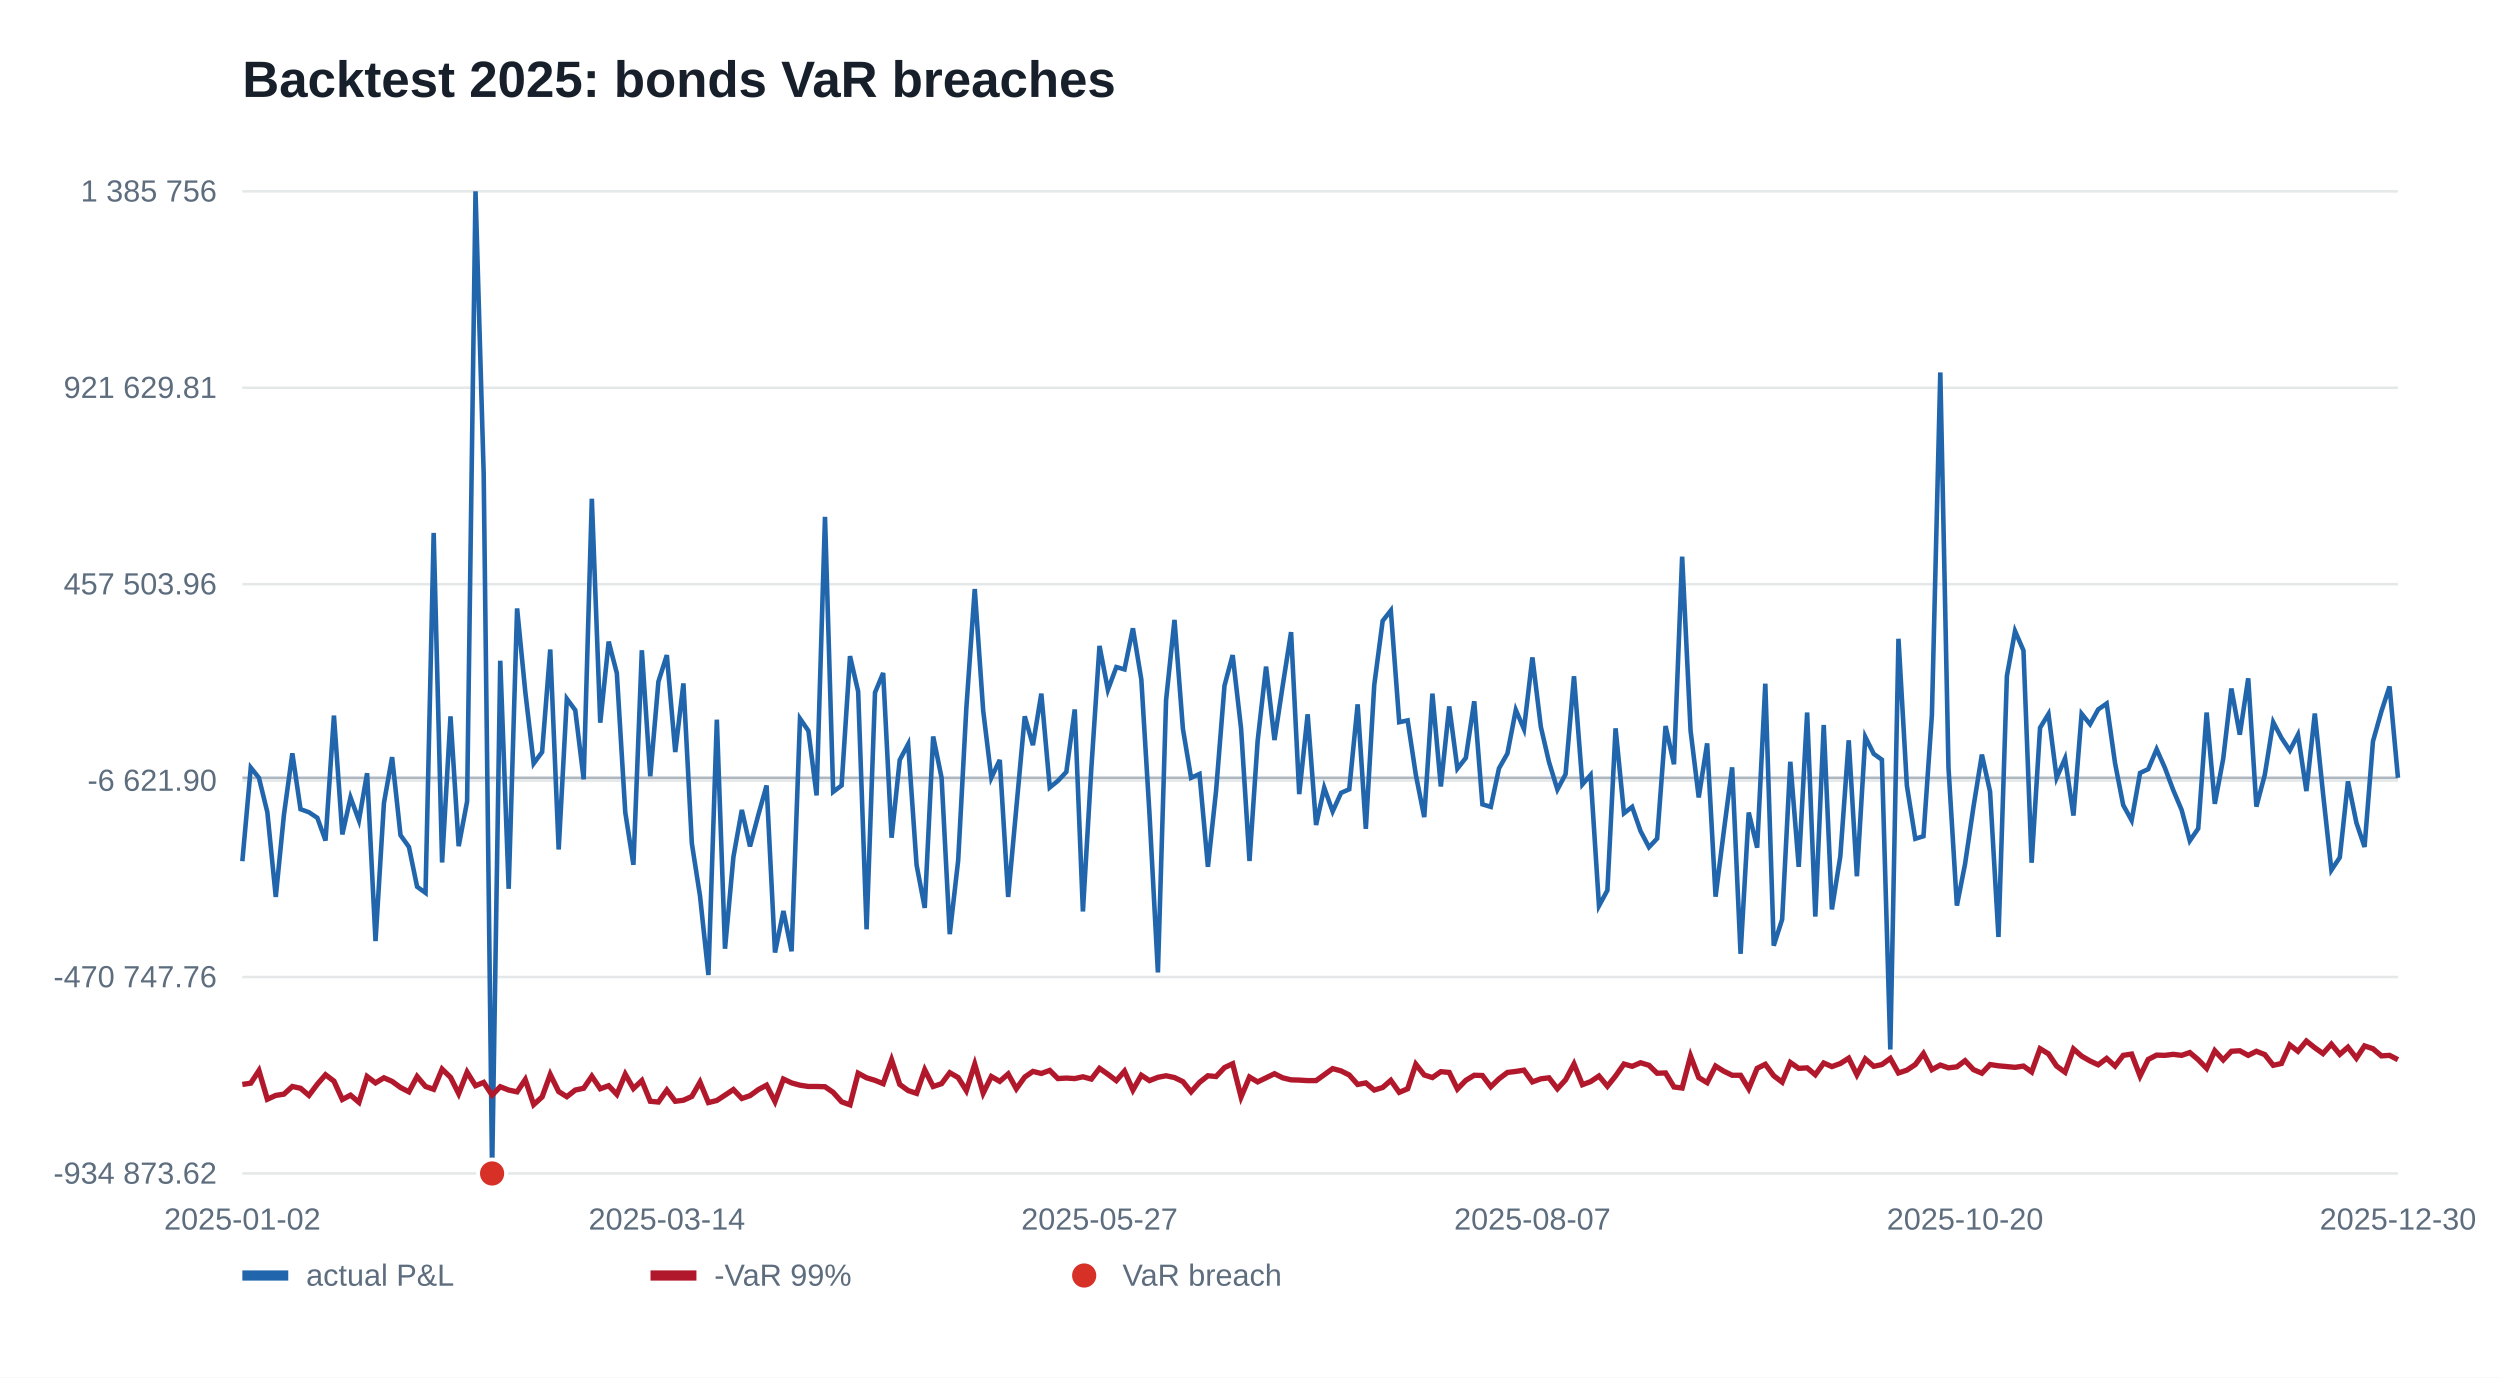
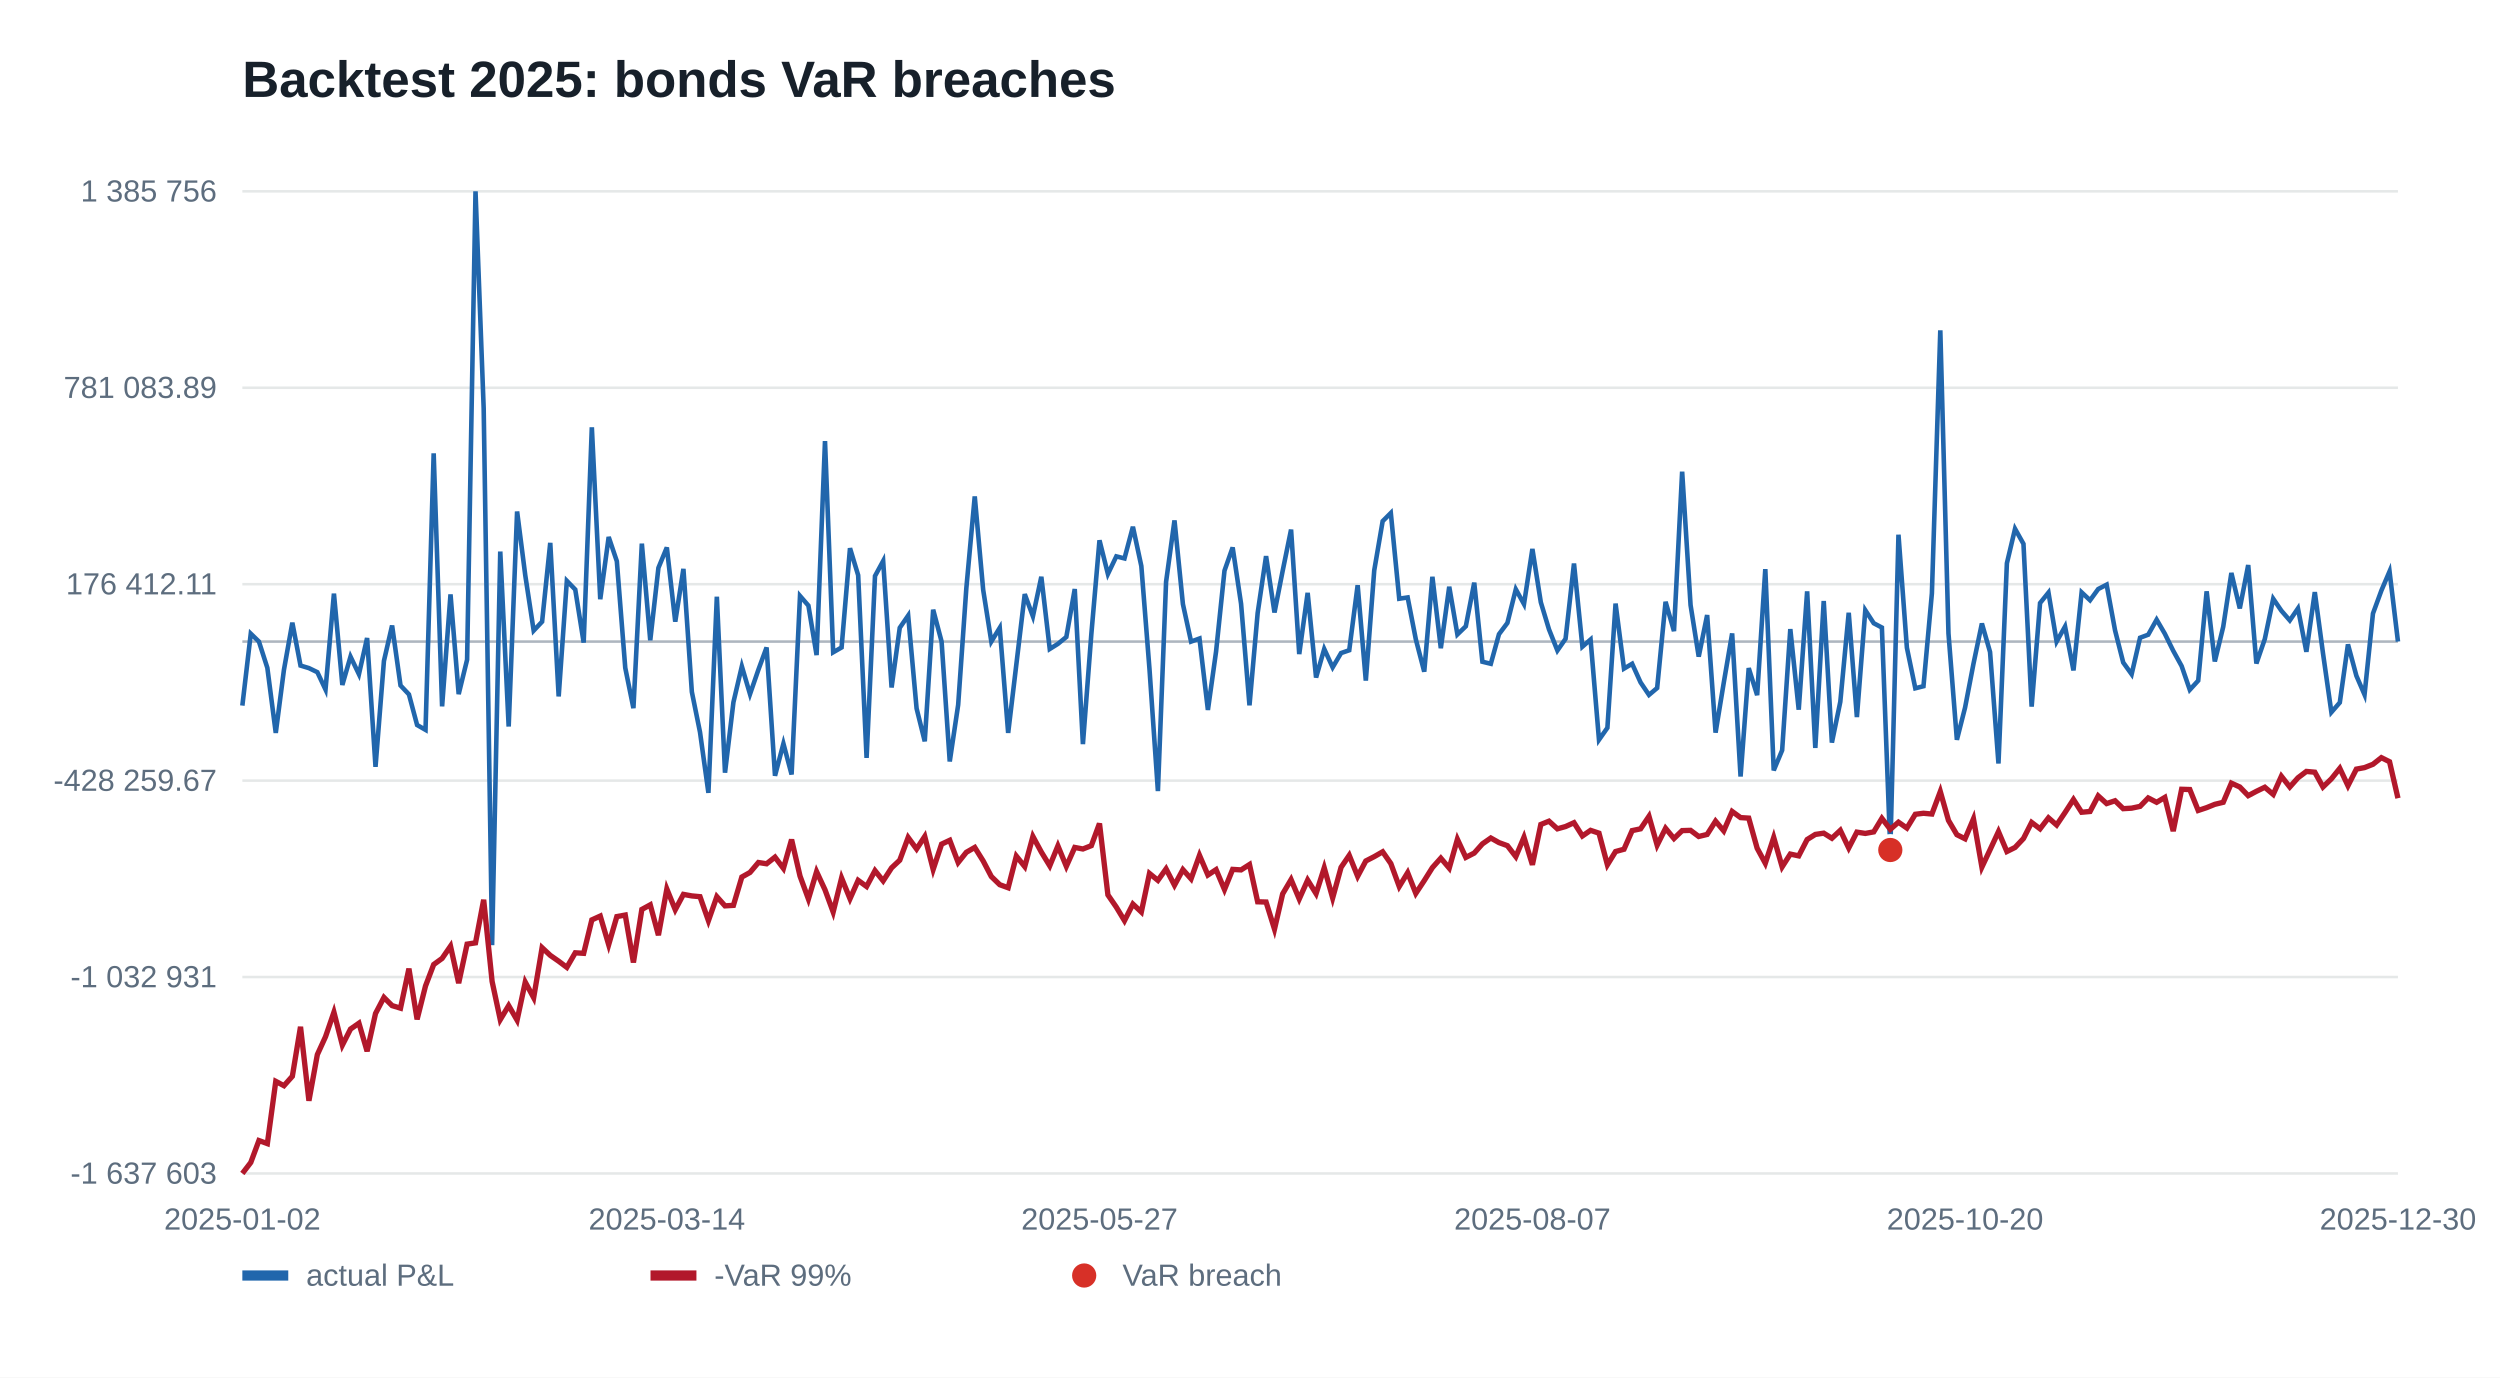
<svg xmlns="http://www.w3.org/2000/svg" width="980" height="540" viewBox="0 0 980 540">
  <style>
text{font-family:Arial,Helvetica,sans-serif;fill:#17202a} .muted{fill:#5d6d7e;font-size:12px}
.title{font-size:20px;font-weight:700}.axis{stroke:#aeb6bf;stroke-width:1}.grid{stroke:#e5e8e8;stroke-width:1}
</style>
  <rect width="100%" height="100%" fill="#ffffff" />
  <text x="95" y="38" class="title">Backtest 2025: bonds VaR breaches</text>
  <line x1="95" y1="75.0" x2="940" y2="75.0" class="grid" />
  <text x="85" y="79.0" text-anchor="end" class="muted">1 385 756</text>
  <line x1="95" y1="152.0" x2="940" y2="152.0" class="grid" />
-   <text x="85" y="156.0" text-anchor="end" class="muted">921 629.81</text>
+   <text x="85" y="156.0" text-anchor="end" class="muted">781 083.89</text>
  <line x1="95" y1="229.0" x2="940" y2="229.0" class="grid" />
-   <text x="85" y="233.0" text-anchor="end" class="muted">457 503.96</text>
+   <text x="85" y="233.0" text-anchor="end" class="muted">176 412.11</text>
  <line x1="95" y1="306.0" x2="940" y2="306.0" class="grid" />
-   <text x="85" y="310.0" text-anchor="end" class="muted">-6 621.90</text>
+   <text x="85" y="310.0" text-anchor="end" class="muted">-428 259.67</text>
  <line x1="95" y1="383.0" x2="940" y2="383.0" class="grid" />
-   <text x="85" y="387.0" text-anchor="end" class="muted">-470 747.76</text>
+   <text x="85" y="387.0" text-anchor="end" class="muted">-1 032 931</text>
  <line x1="95" y1="460.0" x2="940" y2="460.0" class="grid" />
-   <text x="85" y="464.0" text-anchor="end" class="muted">-934 873.62</text>
-   <line x1="95" y1="304.9" x2="940" y2="304.9" class="axis" />
-   <polyline points="95.0,337.6 98.3,300.9 101.5,304.9 104.8,318.4 108.1,351.6 111.3,319.4 114.6,295.3 117.8,317.2 121.1,318.4 124.4,320.6 127.6,329.5 130.9,280.5 134.2,327.1 137.4,312.6 140.7,321.6 143.9,303.1 147.2,368.9 150.5,314.8 153.7,296.8 157.0,327.4 160.3,332.0 163.5,347.6 166.8,350.0 170.0,208.9 173.3,338.1 176.6,280.8 179.8,331.7 183.1,314.2 186.4,75.0 189.6,185.7 192.9,460.0 196.1,259.0 199.4,348.4 202.7,238.5 205.9,271.1 209.2,299.3 212.5,294.8 215.7,254.6 219.0,333.0 222.2,273.9 225.5,278.4 228.8,305.5 232.0,195.5 235.3,283.3 238.6,251.5 241.8,263.9 245.1,318.4 248.3,339.0 251.6,254.9 254.9,304.3 258.1,267.2 261.4,256.8 264.7,294.8 267.9,267.9 271.2,330.6 274.4,351.2 277.7,382.2 281.0,282.1 284.2,371.9 287.5,335.9 290.8,317.5 294.0,331.8 297.3,319.3 300.5,307.9 303.8,373.4 307.1,357.1 310.3,372.9 313.6,281.7 316.9,286.5 320.1,311.8 323.4,202.6 326.6,310.4 329.9,307.9 333.2,257.2 336.4,271.1 339.7,364.3 343.0,271.5 346.2,263.8 349.5,328.4 352.7,297.9 356.0,291.7 359.3,339.1 362.5,355.9 365.8,288.7 369.1,304.9 372.3,366.2 375.6,337.3 378.8,277.7 382.1,230.9 385.4,278.5 388.6,304.9 391.9,297.9 395.2,351.6 398.4,316.7 401.7,280.8 404.9,292.1 408.2,271.9 411.5,308.7 414.7,306.1 418.0,302.6 421.3,278.1 424.5,357.3 427.8,301.2 431.0,253.2 434.3,270.4 437.6,261.5 440.8,262.4 444.1,246.3 447.4,266.4 450.6,319.1 453.9,381.2 457.1,274.5 460.4,243.0 463.7,285.7 466.9,304.9 470.2,303.4 473.5,339.8 476.7,310.0 480.0,268.8 483.2,256.8 486.5,285.6 489.8,337.5 493.0,290.4 496.3,261.3 499.6,290.1 502.8,268.9 506.1,247.8 509.3,311.3 512.6,280.0 515.9,323.4 519.1,308.8 522.4,318.1 525.7,310.8 528.9,309.4 532.2,276.1 535.4,324.9 538.7,268.6 542.0,243.4 545.2,239.3 548.5,283.1 551.8,282.4 555.0,303.7 558.3,320.3 561.5,271.9 564.8,308.3 568.1,276.9 571.3,301.3 574.6,297.1 577.9,274.9 581.1,315.3 584.4,316.3 587.6,301.2 590.9,295.4 594.2,278.3 597.4,285.8 600.7,257.7 604.0,284.9 607.2,298.7 610.5,309.5 613.7,303.5 617.0,265.1 620.3,307.5 623.5,303.8 626.8,355.1 630.1,349.0 633.3,285.5 636.6,318.8 639.8,316.3 643.1,325.8 646.4,332.1 649.6,328.7 652.9,284.6 656.2,299.6 659.4,218.2 662.7,286.4 665.9,312.6 669.2,291.4 672.5,351.5 675.7,326.1 679.0,300.8 682.3,373.9 685.5,318.5 688.8,332.3 692.0,268.0 695.3,370.7 698.6,360.4 701.8,298.6 705.1,339.8 708.4,279.3 711.6,359.3 714.9,284.2 718.1,356.5 721.4,335.7 724.7,290.2 727.9,343.5 731.2,288.9 734.5,295.5 737.7,297.8 741.0,411.4 744.2,250.4 747.5,308.0 750.8,328.8 754.0,327.8 757.3,280.3 760.6,146.0 763.8,300.8 767.1,355.0 770.3,338.7 773.6,316.3 776.9,295.8 780.1,310.3 783.4,367.3 786.7,265.0 789.9,247.4 793.2,255.0 796.4,338.2 799.7,285.3 803.0,279.9 806.2,304.9 809.5,297.3 812.8,319.7 816.0,279.8 819.3,283.9 822.5,278.1 825.8,275.8 829.1,299.2 832.3,315.6 835.6,321.6 838.9,303.0 842.1,301.5 845.4,293.7 848.6,300.9 851.9,309.7 855.2,317.5 858.4,329.6 861.7,324.8 865.0,279.3 868.2,315.1 871.5,297.4 874.7,269.9 878.0,288.0 881.3,265.9 884.5,316.2 887.8,303.7 891.1,283.1 894.3,289.2 897.6,294.2 900.8,288.0 904.1,310.1 907.4,279.7 910.6,310.8 913.9,341.1 917.2,336.1 920.4,306.3 923.7,322.5 926.9,332.0 930.2,290.6 933.5,278.9 936.7,269.1 940.0,304.9" fill="none" stroke="#2166ac" stroke-width="1.8" />
-   <polyline points="95.0,425.1 98.3,424.6 101.5,419.7 104.8,430.9 108.1,429.4 111.3,428.9 114.6,425.9 117.8,426.6 121.1,429.4 124.4,425.0 127.6,421.3 130.9,423.8 134.2,431.0 137.4,429.3 140.7,432.1 143.9,422.0 147.2,424.5 150.5,422.5 153.7,423.9 157.0,426.3 160.3,428.0 163.5,422.0 166.8,425.9 170.0,427.0 173.3,419.1 176.6,422.3 179.8,428.7 183.1,420.3 186.4,425.6 189.6,424.3 192.9,429.3 196.1,426.0 199.4,427.3 202.7,428.0 205.9,423.2 209.2,433.0 212.5,430.0 215.7,421.2 219.0,427.9 222.2,429.9 225.5,427.3 228.8,426.6 232.0,421.9 235.3,426.8 238.6,425.6 241.8,429.0 245.1,421.1 248.3,426.7 251.6,423.6 254.9,431.7 258.1,432.0 261.4,427.3 264.7,431.7 267.9,431.3 271.2,429.8 274.4,424.2 277.7,432.2 281.0,431.4 284.2,429.3 287.5,427.1 290.8,430.6 294.0,429.5 297.3,427.1 300.5,425.4 303.8,431.8 307.1,423.0 310.3,424.5 313.6,425.4 316.9,425.9 320.1,425.9 323.4,426.0 326.6,428.2 329.9,431.9 333.2,433.1 336.4,420.7 339.7,422.5 343.0,423.5 346.2,424.8 349.5,415.5 352.7,425.1 356.0,427.5 359.3,428.6 362.5,419.4 365.8,425.9 369.1,424.8 372.3,420.5 375.6,422.4 378.8,427.5 382.1,417.2 385.4,428.5 388.6,422.0 391.9,423.9 395.2,421.0 398.4,426.8 401.7,422.2 404.9,420.0 408.2,420.8 411.5,419.6 414.7,422.8 418.0,422.6 421.3,422.8 424.5,422.1 427.8,423.0 431.0,418.8 434.3,421.1 437.6,423.6 440.8,419.9 444.1,427.3 447.4,421.5 450.6,423.6 453.9,422.3 457.1,421.7 460.4,422.4 463.7,424.0 466.9,428.0 470.2,424.3 473.5,421.7 476.7,422.0 480.0,418.5 483.2,417.0 486.5,430.0 489.8,422.2 493.0,424.1 496.3,422.5 499.6,420.9 502.8,422.5 506.1,423.3 509.3,423.4 512.6,423.6 515.9,423.6 519.1,421.3 522.4,418.9 525.7,419.8 528.9,421.4 532.2,425.1 535.4,424.5 538.7,427.3 542.0,426.3 545.2,423.5 548.5,428.2 551.8,426.8 555.0,417.2 558.3,421.4 561.5,422.4 564.8,420.1 568.1,420.4 571.3,426.9 574.6,423.5 577.9,421.5 581.1,421.6 584.4,426.0 587.6,422.9 590.9,420.4 594.2,420.0 597.4,419.5 600.7,424.1 604.0,422.9 607.2,422.5 610.5,426.8 613.7,423.3 617.0,417.1 620.3,425.2 623.5,424.0 626.8,421.8 630.1,425.8 633.3,421.8 636.6,417.1 639.8,418.0 643.1,416.6 646.4,417.6 649.6,420.7 652.9,420.6 656.2,426.1 659.4,426.5 662.7,414.0 665.9,422.4 669.2,424.4 672.5,417.9 675.7,419.9 679.0,421.5 682.3,421.5 685.5,426.8 688.8,418.8 692.0,417.2 695.3,421.7 698.6,424.2 701.8,416.5 705.1,418.8 708.4,418.6 711.6,421.3 714.9,416.7 718.1,418.1 721.4,416.9 724.7,414.8 727.9,421.3 731.2,415.1 734.5,418.0 737.7,417.3 741.0,414.9 744.2,420.6 747.5,419.5 750.8,417.3 754.0,413.0 757.3,419.3 760.6,417.5 763.8,418.6 767.1,418.2 770.3,415.8 773.6,419.3 776.9,420.7 780.1,417.3 783.4,417.8 786.7,418.1 789.9,418.4 793.2,417.9 796.4,420.2 799.7,411.1 803.0,413.1 806.2,417.9 809.5,420.3 812.8,411.2 816.0,414.0 819.3,415.9 822.5,417.4 825.8,414.9 829.1,417.9 832.3,413.7 835.6,413.2 838.9,421.8 842.1,415.3 845.4,413.6 848.6,413.7 851.9,413.3 855.2,413.7 858.4,412.6 861.7,415.4 865.0,418.8 868.2,411.9 871.5,415.5 874.7,412.1 878.0,411.9 881.3,413.7 884.5,412.1 887.8,413.4 891.1,417.6 894.3,416.9 897.6,409.6 900.8,412.1 904.1,408.1 907.4,410.7 910.6,413.0 913.9,409.3 917.2,413.3 920.4,410.5 923.7,414.8 926.9,410.0 930.2,411.1 933.5,413.9 936.7,413.7 940.0,415.4" fill="none" stroke="#b2182b" stroke-width="2.1" />
-   <circle cx="192.9" cy="460.0" r="5.5" fill="#d73027" stroke="#ffffff" stroke-width="1.5" />
+   <text x="85" y="464.0" text-anchor="end" class="muted">-1 637 603</text>
+   <line x1="95" y1="251.5" x2="940" y2="251.5" class="axis" />
+   <polyline points="95.0,276.6 98.3,248.4 101.5,251.5 104.8,261.8 108.1,287.3 111.3,262.6 114.6,244.1 117.8,260.9 121.1,261.9 124.4,263.5 127.6,270.3 130.9,232.7 134.2,268.5 137.4,257.4 140.7,264.3 143.9,250.1 147.2,300.6 150.5,259.1 153.7,245.2 157.0,268.7 160.3,272.2 163.5,284.2 166.8,286.1 170.0,177.7 173.3,276.9 176.6,233.0 179.8,272.1 183.1,258.6 186.4,75.0 189.6,160.0 192.9,370.5 196.1,216.2 199.4,284.8 202.7,200.5 205.9,225.5 209.2,247.2 212.5,243.7 215.7,212.8 219.0,273.0 222.2,227.7 225.5,231.1 228.8,251.9 232.0,167.5 235.3,234.9 238.6,210.5 241.8,220.0 245.1,261.8 248.3,277.6 251.6,213.1 254.9,251.0 258.1,222.6 261.4,214.6 264.7,243.7 267.9,223.0 271.2,271.2 274.4,287.0 277.7,310.8 281.0,233.9 284.2,302.9 287.5,275.3 290.8,261.2 294.0,272.1 297.3,262.5 300.5,253.8 303.8,304.1 307.1,291.5 310.3,303.6 313.6,233.6 316.9,237.4 320.1,256.8 323.4,172.9 326.6,255.7 329.9,253.8 333.2,214.9 336.4,225.5 339.7,297.1 343.0,225.8 346.2,219.9 349.5,269.5 352.7,246.1 356.0,241.3 359.3,277.7 362.5,290.6 365.8,239.0 369.1,251.5 372.3,298.5 375.6,276.3 378.8,230.6 382.1,194.6 385.4,231.2 388.6,251.5 391.9,246.1 395.2,287.3 398.4,260.5 401.7,232.9 404.9,241.6 408.2,226.1 411.5,254.4 414.7,252.4 418.0,249.7 421.3,230.9 424.5,291.7 427.8,248.6 431.0,211.8 434.3,225.0 437.6,218.1 440.8,218.9 444.1,206.5 447.4,221.9 450.6,262.3 453.9,310.1 457.1,228.1 460.4,204.0 463.7,236.8 466.9,251.5 470.2,250.3 473.5,278.3 476.7,255.4 480.0,223.7 483.2,214.6 486.5,236.7 489.8,276.5 493.0,240.3 496.3,218.0 499.6,240.1 502.8,223.8 506.1,207.6 509.3,256.4 512.6,232.4 515.9,265.6 519.1,254.4 522.4,261.6 525.7,256.0 528.9,254.9 532.2,229.4 535.4,266.8 538.7,223.6 542.0,204.3 545.2,201.1 548.5,234.7 551.8,234.2 555.0,250.6 558.3,263.3 561.5,226.1 564.8,254.1 568.1,230.0 571.3,248.7 574.6,245.5 577.9,228.4 581.1,259.4 584.4,260.2 587.6,248.6 590.9,244.2 594.2,231.0 597.4,236.8 600.7,215.2 604.0,236.1 607.2,246.7 610.5,255.0 613.7,250.4 617.0,220.9 620.3,253.5 623.5,250.7 626.8,290.0 630.1,285.3 633.3,236.6 636.6,262.1 639.8,260.2 643.1,267.5 646.4,272.4 649.6,269.7 652.9,235.9 656.2,247.4 659.4,184.9 662.7,237.2 665.9,257.4 669.2,241.1 672.5,287.2 675.7,267.7 679.0,248.3 682.3,304.4 685.5,261.9 688.8,272.5 692.0,223.1 695.3,302.0 698.6,294.1 701.8,246.6 705.1,278.2 708.4,231.8 711.6,293.2 714.9,235.6 718.1,291.1 721.4,275.1 724.7,240.2 727.9,281.1 731.2,239.2 734.5,244.3 737.7,246.0 741.0,333.2 744.2,209.6 747.5,253.9 750.8,269.8 754.0,269.0 757.3,232.6 760.6,129.5 763.8,248.3 767.1,290.0 770.3,277.4 773.6,260.2 776.9,244.4 780.1,255.6 783.4,299.3 786.7,220.8 789.9,207.3 793.2,213.2 796.4,277.0 799.7,236.4 803.0,232.3 806.2,251.5 809.5,245.6 812.8,262.8 816.0,232.2 819.3,235.3 822.5,230.9 825.8,229.2 829.1,247.1 832.3,259.7 835.6,264.3 838.9,250.0 842.1,248.8 845.4,242.9 848.6,248.4 851.9,255.1 855.2,261.1 858.4,270.4 861.7,266.8 865.0,231.8 868.2,259.3 871.5,245.7 874.7,224.6 878.0,238.5 881.3,221.5 884.5,260.1 887.8,250.5 891.1,234.7 894.3,239.4 897.6,243.2 900.8,238.5 904.1,255.5 907.4,232.1 910.6,256.0 913.9,279.2 917.2,275.4 920.4,252.6 923.7,264.9 926.9,272.3 930.2,240.5 933.5,231.5 936.7,224.0 940.0,251.5" fill="none" stroke="#2166ac" stroke-width="1.8" />
+   <polyline points="95.0,460.0 98.3,455.7 101.5,447.1 104.8,448.3 108.1,423.9 111.3,425.6 114.6,421.9 117.8,402.5 121.1,431.5 124.4,413.4 127.6,406.4 130.9,396.8 134.2,409.7 137.4,403.4 140.7,401.1 143.9,412.1 147.2,397.3 150.5,391.0 153.7,394.2 157.0,395.2 160.3,379.7 163.5,399.6 166.8,386.5 170.0,378.1 173.3,375.7 176.6,370.9 179.8,385.4 183.1,370.1 186.4,369.6 189.6,352.7 192.9,384.7 196.1,399.7 199.4,394.2 202.7,399.9 205.9,385.0 209.2,391.1 212.5,371.5 215.7,374.5 219.0,376.8 222.2,379.2 225.5,373.5 228.8,373.7 232.0,360.6 235.3,359.1 238.6,370.3 241.8,359.3 245.1,358.7 248.3,377.3 251.6,356.5 254.9,354.7 258.1,366.6 261.4,348.5 264.7,356.6 267.9,350.6 271.2,351.2 274.4,351.5 277.7,360.9 281.0,351.5 284.2,355.1 287.5,354.9 290.8,343.8 294.0,342.0 297.3,338.1 300.5,338.6 303.8,336.0 307.1,340.4 310.3,329.1 313.6,343.4 316.9,352.4 320.1,341.7 323.4,348.8 326.6,357.5 329.9,344.2 333.2,352.3 336.4,345.1 339.7,347.5 343.0,341.3 346.2,345.3 349.5,340.2 352.7,337.2 356.0,328.3 359.3,332.8 362.5,327.9 365.8,340.8 369.1,330.9 372.3,329.4 375.6,338.1 378.8,334.1 382.1,332.2 385.4,337.5 388.6,343.6 391.9,346.8 395.2,348.0 398.4,335.6 401.7,339.7 404.9,327.9 408.2,334.0 411.5,339.4 414.7,331.6 418.0,339.6 421.3,332.2 424.5,332.8 427.8,331.5 431.0,322.8 434.3,350.8 437.6,355.6 440.8,360.9 444.1,354.4 447.4,357.5 450.6,342.4 453.9,345.1 457.1,340.6 460.4,347.0 463.7,340.9 466.9,344.5 470.2,335.3 473.5,343.0 476.7,340.9 480.0,348.7 483.2,340.8 486.5,341.0 489.8,338.9 493.0,353.5 496.3,353.6 499.6,364.2 502.8,350.4 506.1,344.8 509.3,352.4 512.6,345.0 515.9,350.3 519.1,340.2 522.4,352.0 525.7,340.0 528.9,335.3 532.2,343.5 535.4,337.5 538.7,335.8 542.0,333.9 545.2,338.5 548.5,347.5 551.8,342.1 555.0,350.2 558.3,345.2 561.5,340.1 564.8,336.4 568.1,340.3 571.3,329.0 574.6,336.1 577.9,334.4 581.1,330.8 584.4,328.5 587.6,330.3 590.9,331.5 594.2,335.8 597.4,328.2 600.7,339.0 604.0,323.2 607.2,321.9 610.5,324.9 613.7,324.0 617.0,322.5 620.3,327.7 623.5,325.5 626.8,326.6 630.1,339.0 633.3,333.8 636.6,332.9 639.8,325.6 643.1,324.9 646.4,320.0 649.6,331.3 652.9,324.7 656.2,328.7 659.4,325.6 662.7,325.5 665.9,327.9 669.2,327.1 672.5,321.9 675.7,325.7 679.0,318.1 682.3,320.5 685.5,320.7 688.8,332.5 692.0,338.4 695.3,328.3 698.6,339.8 701.8,334.8 705.1,335.5 708.4,329.1 711.6,327.1 714.9,326.6 718.1,328.6 721.4,325.5 724.7,332.4 727.9,326.2 731.2,326.7 734.5,326.1 737.7,320.8 741.0,325.1 744.2,322.3 747.5,324.6 750.8,319.2 754.0,318.8 757.3,319.1 760.6,310.3 763.8,321.6 767.1,327.2 770.3,328.8 773.6,321.0 776.9,339.9 780.1,333.1 783.4,326.0 786.7,333.8 789.9,332.2 793.2,328.7 796.4,322.4 799.7,324.9 803.0,320.6 806.2,323.4 809.5,318.5 812.8,313.4 816.0,318.4 819.3,318.1 822.5,312.0 825.8,315.0 829.1,313.9 832.3,317.0 835.6,316.8 838.9,316.1 842.1,312.8 845.4,314.5 848.6,312.6 851.9,325.8 855.2,309.4 858.4,309.5 861.7,317.7 865.0,316.6 868.2,315.3 871.5,314.5 874.7,307.0 878.0,308.5 881.3,311.9 884.5,310.2 887.8,308.6 891.1,311.4 894.3,304.3 897.6,308.5 900.8,304.9 904.1,302.4 907.4,302.7 910.6,308.5 913.9,305.3 917.2,301.2 920.4,308.0 923.7,301.5 926.9,300.9 930.2,299.6 933.5,297.0 936.7,298.6 940.0,312.9" fill="none" stroke="#b2182b" stroke-width="2.1" />
+   <circle cx="741.0" cy="333.2" r="5.5" fill="#d73027" stroke="#ffffff" stroke-width="1.5" />
  <text x="95.0" y="482" text-anchor="middle" class="muted">2025-01-02</text>
  <text x="261.4" y="482" text-anchor="middle" class="muted">2025-03-14</text>
  <text x="431.0" y="482" text-anchor="middle" class="muted">2025-05-27</text>
  <text x="600.7" y="482" text-anchor="middle" class="muted">2025-08-07</text>
  <text x="770.3" y="482" text-anchor="middle" class="muted">2025-10-20</text>
  <text x="940.0" y="482" text-anchor="middle" class="muted">2025-12-30</text>
  <rect x="95" y="498" width="18" height="4" fill="#2166ac" />
  <text x="120" y="504" class="muted">actual P&amp;L</text>
  <rect x="255" y="498" width="18" height="4" fill="#b2182b" />
  <text x="280" y="504" class="muted">-VaR 99%</text>
  <circle cx="425" cy="500" r="5.5" fill="#d73027" stroke="#ffffff" stroke-width="1.5" />
  <text x="440" y="504" class="muted">VaR breach</text>
</svg>
